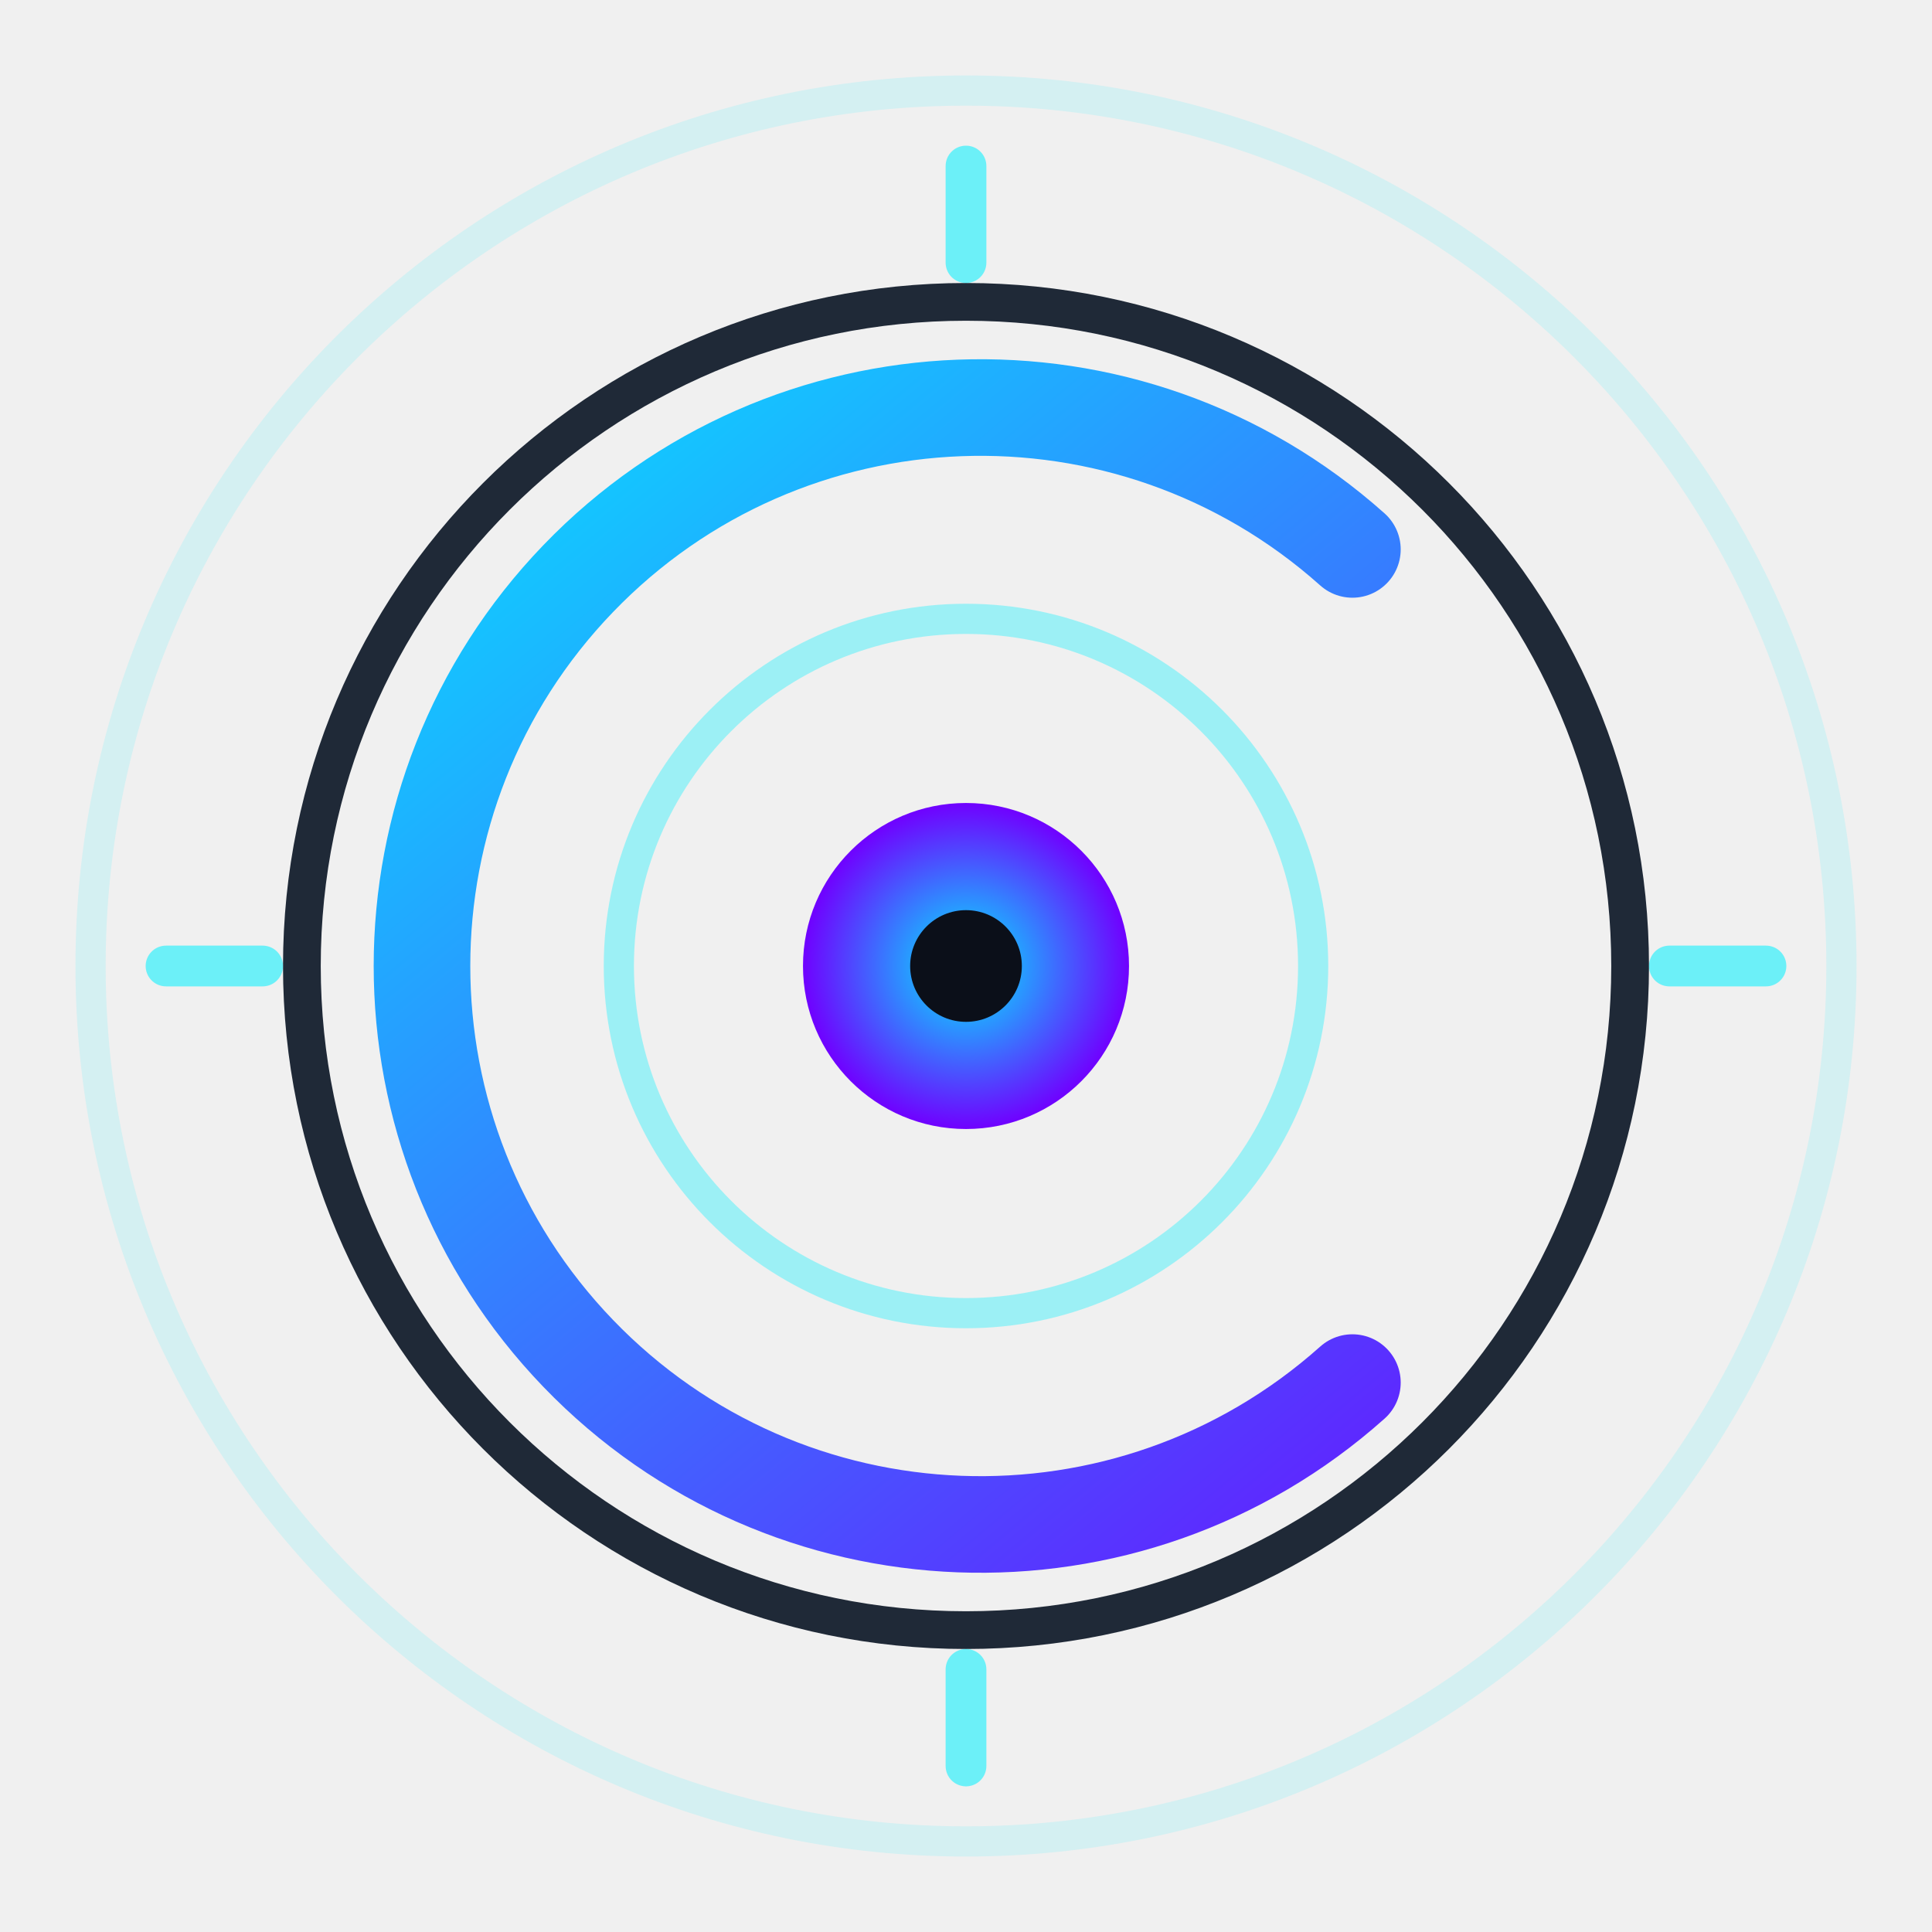
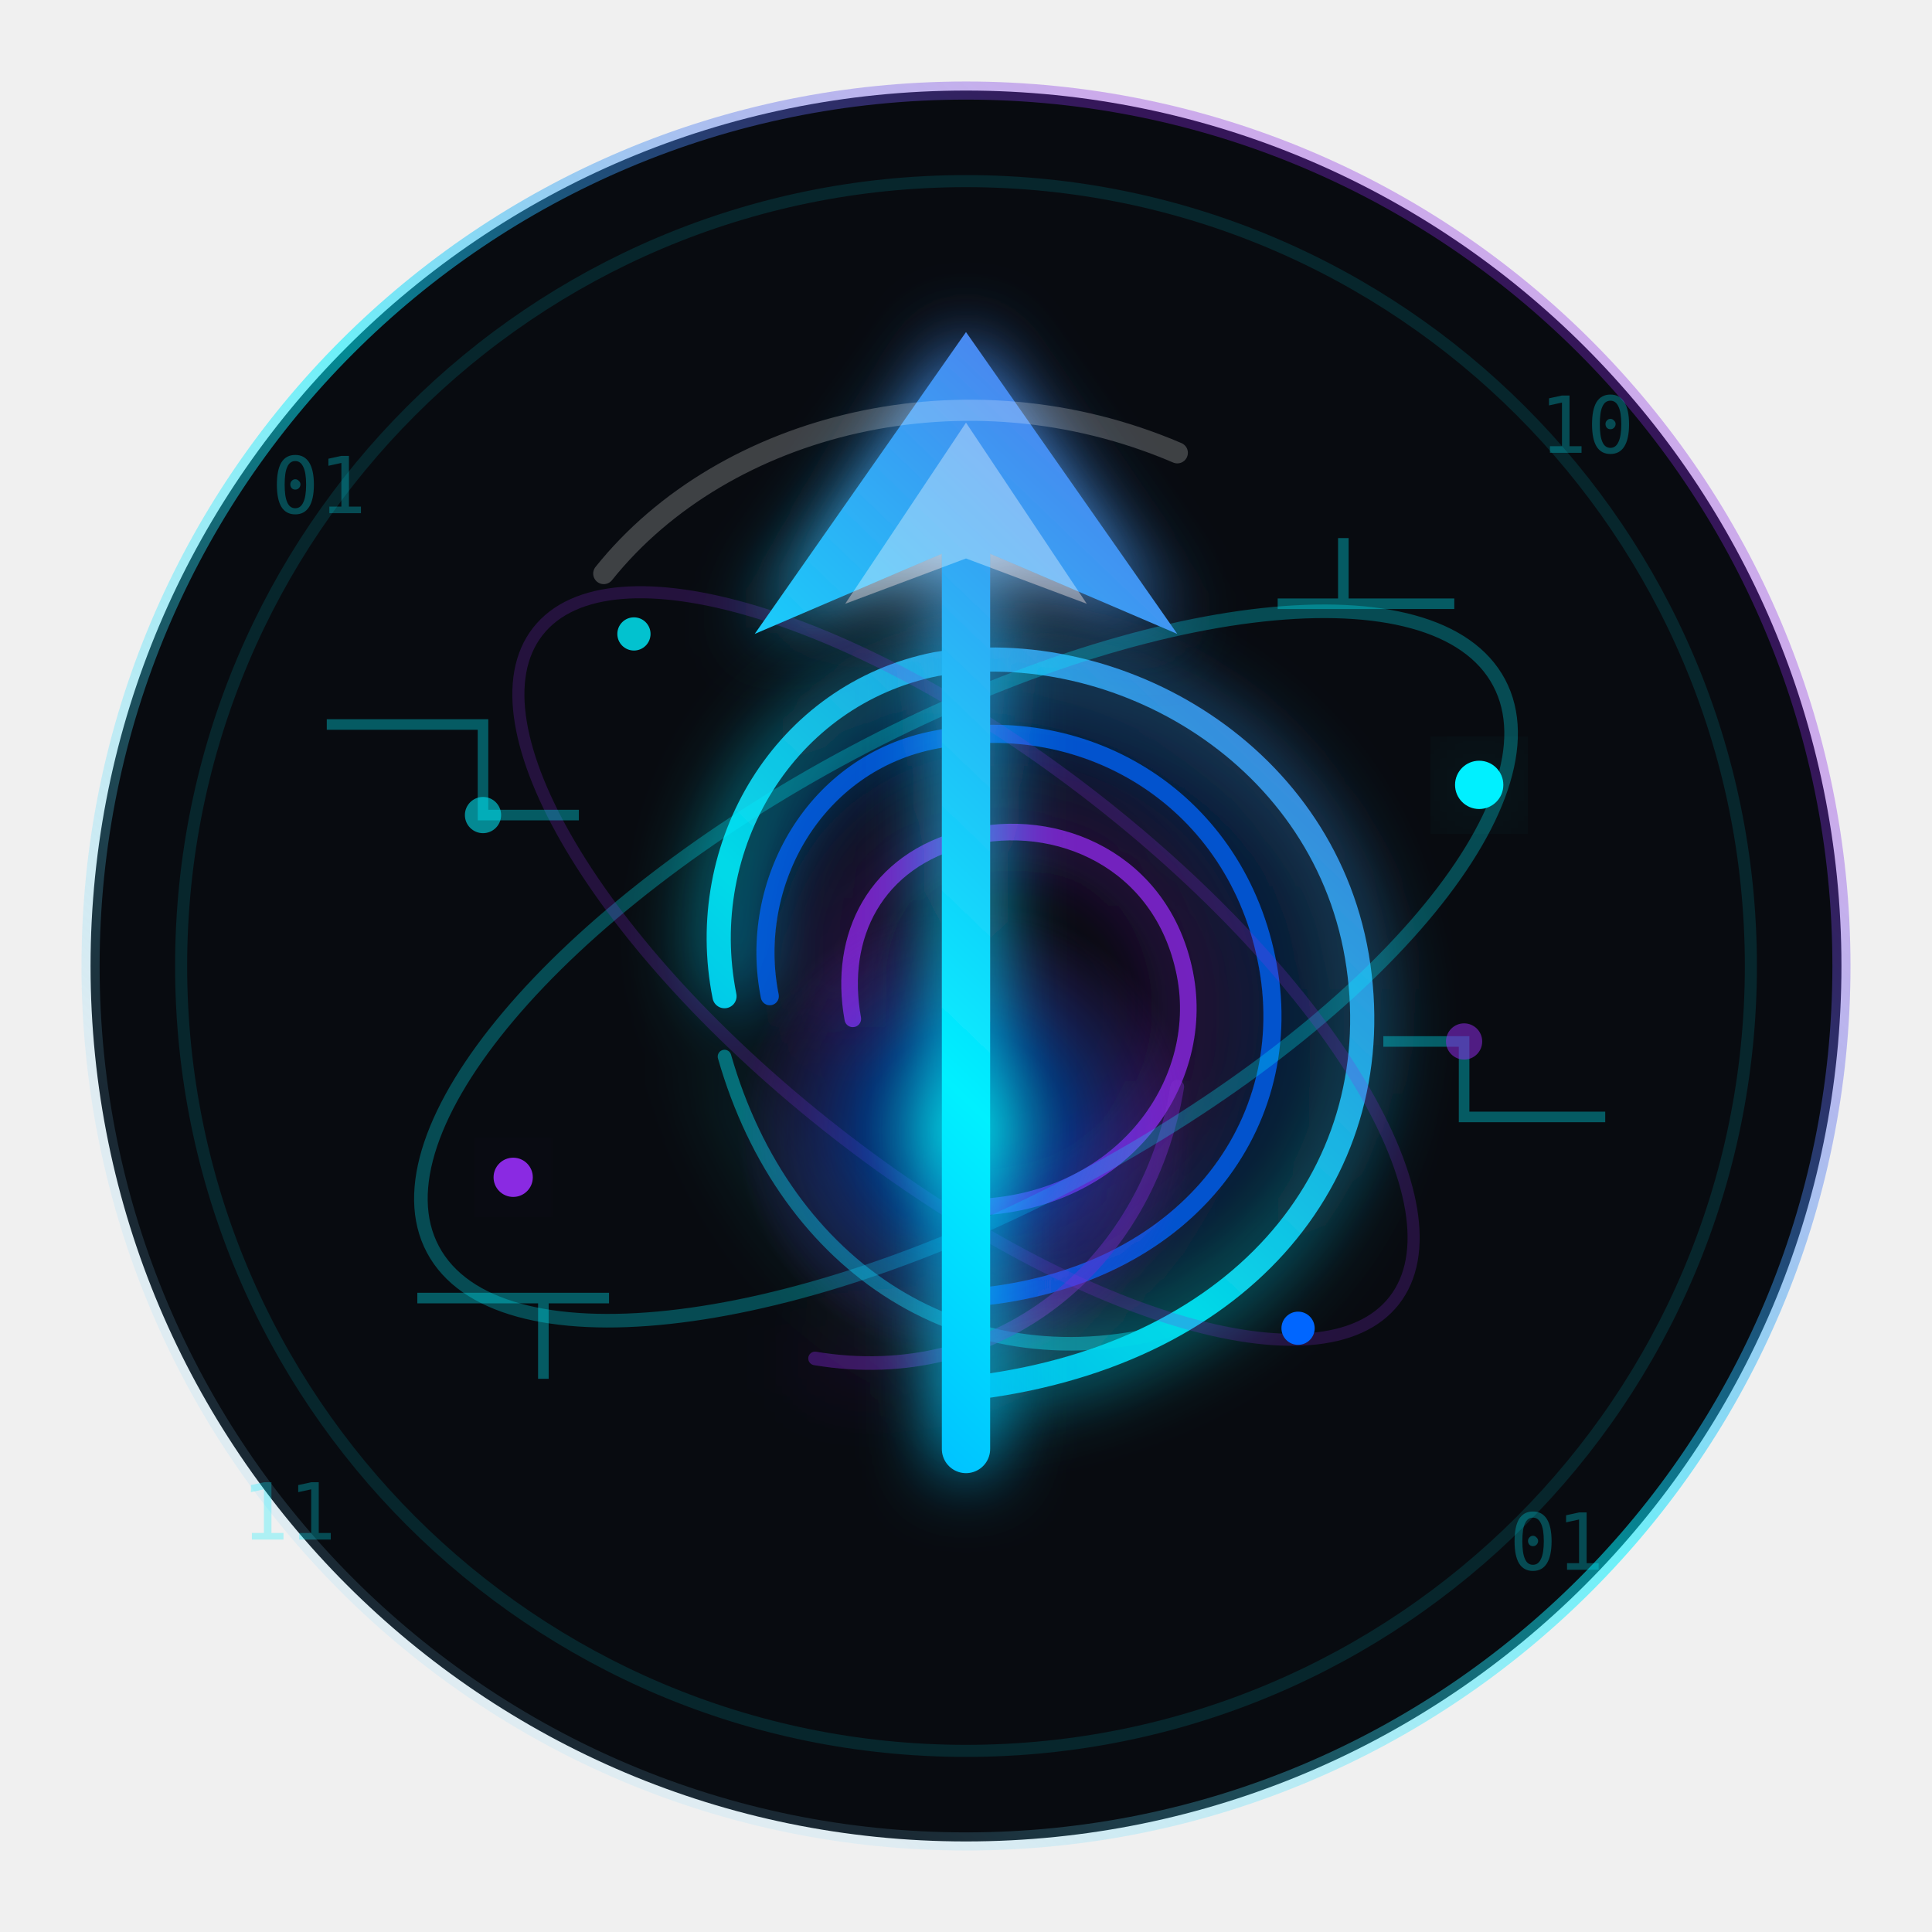
- <svg xmlns="http://www.w3.org/2000/svg" viewBox="0 0 64 64" fill="none" role="img" aria-label="Centropic">
+ <svg xmlns="http://www.w3.org/2000/svg" viewBox="0 0 128 128" fill="none" role="img" aria-label="Centropic">
  <defs>
-     <linearGradient id="c-arc" x1="12" y1="8" x2="52" y2="56" gradientUnits="userSpaceOnUse">
-       <stop stop-color="#00F0FF" />
-       <stop offset="1" stop-color="#7000FF" />
+     <linearGradient id="holo-cyan" x1="20" y1="110" x2="108" y2="18" gradientUnits="userSpaceOnUse">
+       <stop stop-color="#0066FF" />
+       <stop offset="0.45" stop-color="#00F0FF" />
+       <stop offset="1" stop-color="#8A2BE2" />
    </linearGradient>
-     <radialGradient id="c-core" cx="50%" cy="50%" r="50%">
-       <stop stop-color="#00F0FF" />
-       <stop offset="1" stop-color="#7000FF" />
+     <linearGradient id="holo-metal" x1="32" y1="96" x2="96" y2="28" gradientUnits="userSpaceOnUse">
+       <stop stop-color="#7DD3FC" stop-opacity="0.15" />
+       <stop offset="0.5" stop-color="#00F0FF" stop-opacity="0.55" />
+       <stop offset="1" stop-color="#8A2BE2" stop-opacity="0.35" />
+     </linearGradient>
+     <radialGradient id="holo-core" cx="50%" cy="58%" r="42%">
+       <stop stop-color="#00F0FF" stop-opacity="0.95" />
+       <stop offset="0.45" stop-color="#0066FF" stop-opacity="0.55" />
+       <stop offset="1" stop-color="#8A2BE2" stop-opacity="0" />
    </radialGradient>
+     <filter id="holo-glow" x="-40%" y="-40%" width="180%" height="180%">
+       <feGaussianBlur stdDeviation="2.4" result="b" />
+       <feMerge>
+         <feMergeNode in="b" />
+         <feMergeNode in="SourceGraphic" />
+       </feMerge>
+     </filter>
+     <filter id="holo-soft" x="-50%" y="-50%" width="200%" height="200%">
+       <feGaussianBlur stdDeviation="4.5" result="b" />
+       <feMerge>
+         <feMergeNode in="b" />
+         <feMergeNode in="SourceGraphic" />
+       </feMerge>
+     </filter>
  </defs>
-   <circle cx="32" cy="32" r="29" stroke="#00F0FF" stroke-opacity="0.12" stroke-width="1" />
-   <circle cx="32" cy="32" r="22" stroke="#1F2937" stroke-width="1.25" />
-   <path d="M44.8 18.2A18.5 18.5 0 1 0 44.8 45.8" stroke="url(#c-arc)" stroke-width="3.2" stroke-linecap="round" />
-   <circle cx="32" cy="32" r="11.5" stroke="#00F0FF" stroke-opacity="0.35" stroke-width="1" />
-   <circle cx="32" cy="32" r="5.4" fill="url(#c-core)" />
-   <circle cx="32" cy="32" r="1.85" fill="#0B0F19" />
-   <path d="M32 5.5v3.2M32 55.3v3.2M5.5 32h3.2M55.3 32h3.2" stroke="#00F0FF" stroke-width="1.35" stroke-linecap="round" stroke-opacity="0.55" />
+   <circle cx="64" cy="64" r="58" fill="#080B10" stroke="url(#holo-metal)" stroke-width="1.2" />
+   <circle cx="64" cy="64" r="52" stroke="#00F0FF" stroke-opacity="0.12" stroke-width="0.8" />
+   <g opacity="0.9" filter="url(#holo-glow)">
+     <path d="M64 92c18-2 28-14 26-28s-16-22-28-20c-10 2-16 12-14 22" stroke="url(#holo-cyan)" stroke-width="1.6" stroke-linecap="round" />
+     <path d="M64 86c14-1 22-11 20-22s-12-17-22-15c-8 1.5-12.5 9.5-11 17" stroke="#0066FF" stroke-width="1.2" stroke-linecap="round" opacity="0.85" />
+     <path d="M64 80c10 0 16-8 14.5-15.5S70 54 64 55.5s-8.5 6.5-7.5 12" stroke="#8A2BE2" stroke-width="1.1" stroke-linecap="round" opacity="0.9" />
+     <path d="M48 70c4 14 16 22 30 18" stroke="#00F0FF" stroke-width="0.9" stroke-linecap="round" opacity="0.45" />
+     <path d="M78 72c-2 12-12 20-24 18" stroke="#8A2BE2" stroke-width="0.9" stroke-linecap="round" opacity="0.4" />
+   </g>
+   <ellipse cx="64" cy="64" rx="40" ry="16" stroke="#00F0FF" stroke-opacity="0.28" stroke-width="0.9" transform="rotate(-28 64 64)" />
+   <ellipse cx="64" cy="64" rx="36" ry="14" stroke="#8A2BE2" stroke-opacity="0.22" stroke-width="0.8" transform="rotate(38 64 64)" />
+   <circle cx="98" cy="52" r="1.6" fill="#00F0FF" filter="url(#holo-soft)" />
+   <circle cx="34" cy="78" r="1.3" fill="#8A2BE2" filter="url(#holo-soft)" />
+   <circle cx="86" cy="88" r="1.1" fill="#0066FF" />
+   <circle cx="42" cy="42" r="1.1" fill="#00F0FF" opacity="0.8" />
+   <g stroke="#00F0FF" stroke-opacity="0.35" stroke-width="0.7" stroke-linecap="square">
+     <path d="M22 48h10v6h6" />
+     <path d="M106 74h-9v-5h-5" />
+     <path d="M28 86h8m0 0v5m0-5h4" />
+     <path d="M96 40h-7m0 0v-4m0 4h-4" />
+     <circle cx="32" cy="54" r="1.2" fill="#00F0FF" fill-opacity="0.55" stroke="none" />
+     <circle cx="97" cy="69" r="1.2" fill="#8A2BE2" fill-opacity="0.55" stroke="none" />
+   </g>
+   <g fill="#00F0FF" fill-opacity="0.28" font-family="ui-monospace, monospace" font-size="5.2">
+     <text x="18" y="34">01</text>
+     <text x="102" y="30">10</text>
+     <text x="16" y="102">11</text>
+     <text x="100" y="104">01</text>
+   </g>
+   <circle cx="64" cy="72" r="18" fill="url(#holo-core)" opacity="0.75" />
+   <g filter="url(#holo-glow)">
+     <path d="M64 96V34" stroke="url(#holo-cyan)" stroke-width="3.2" stroke-linecap="round" />
+     <path d="M64 22 L78 42 L64 36 L50 42 Z" fill="url(#holo-cyan)" />
+     <path d="M64 28 L72 40 L64 37 L56 40 Z" fill="#FFFFFF" fill-opacity="0.35" />
+   </g>
+   <path d="M40 38c8-10 24-14 38-8" stroke="#FFFFFF" stroke-opacity="0.22" stroke-width="1.4" stroke-linecap="round" />
</svg>
